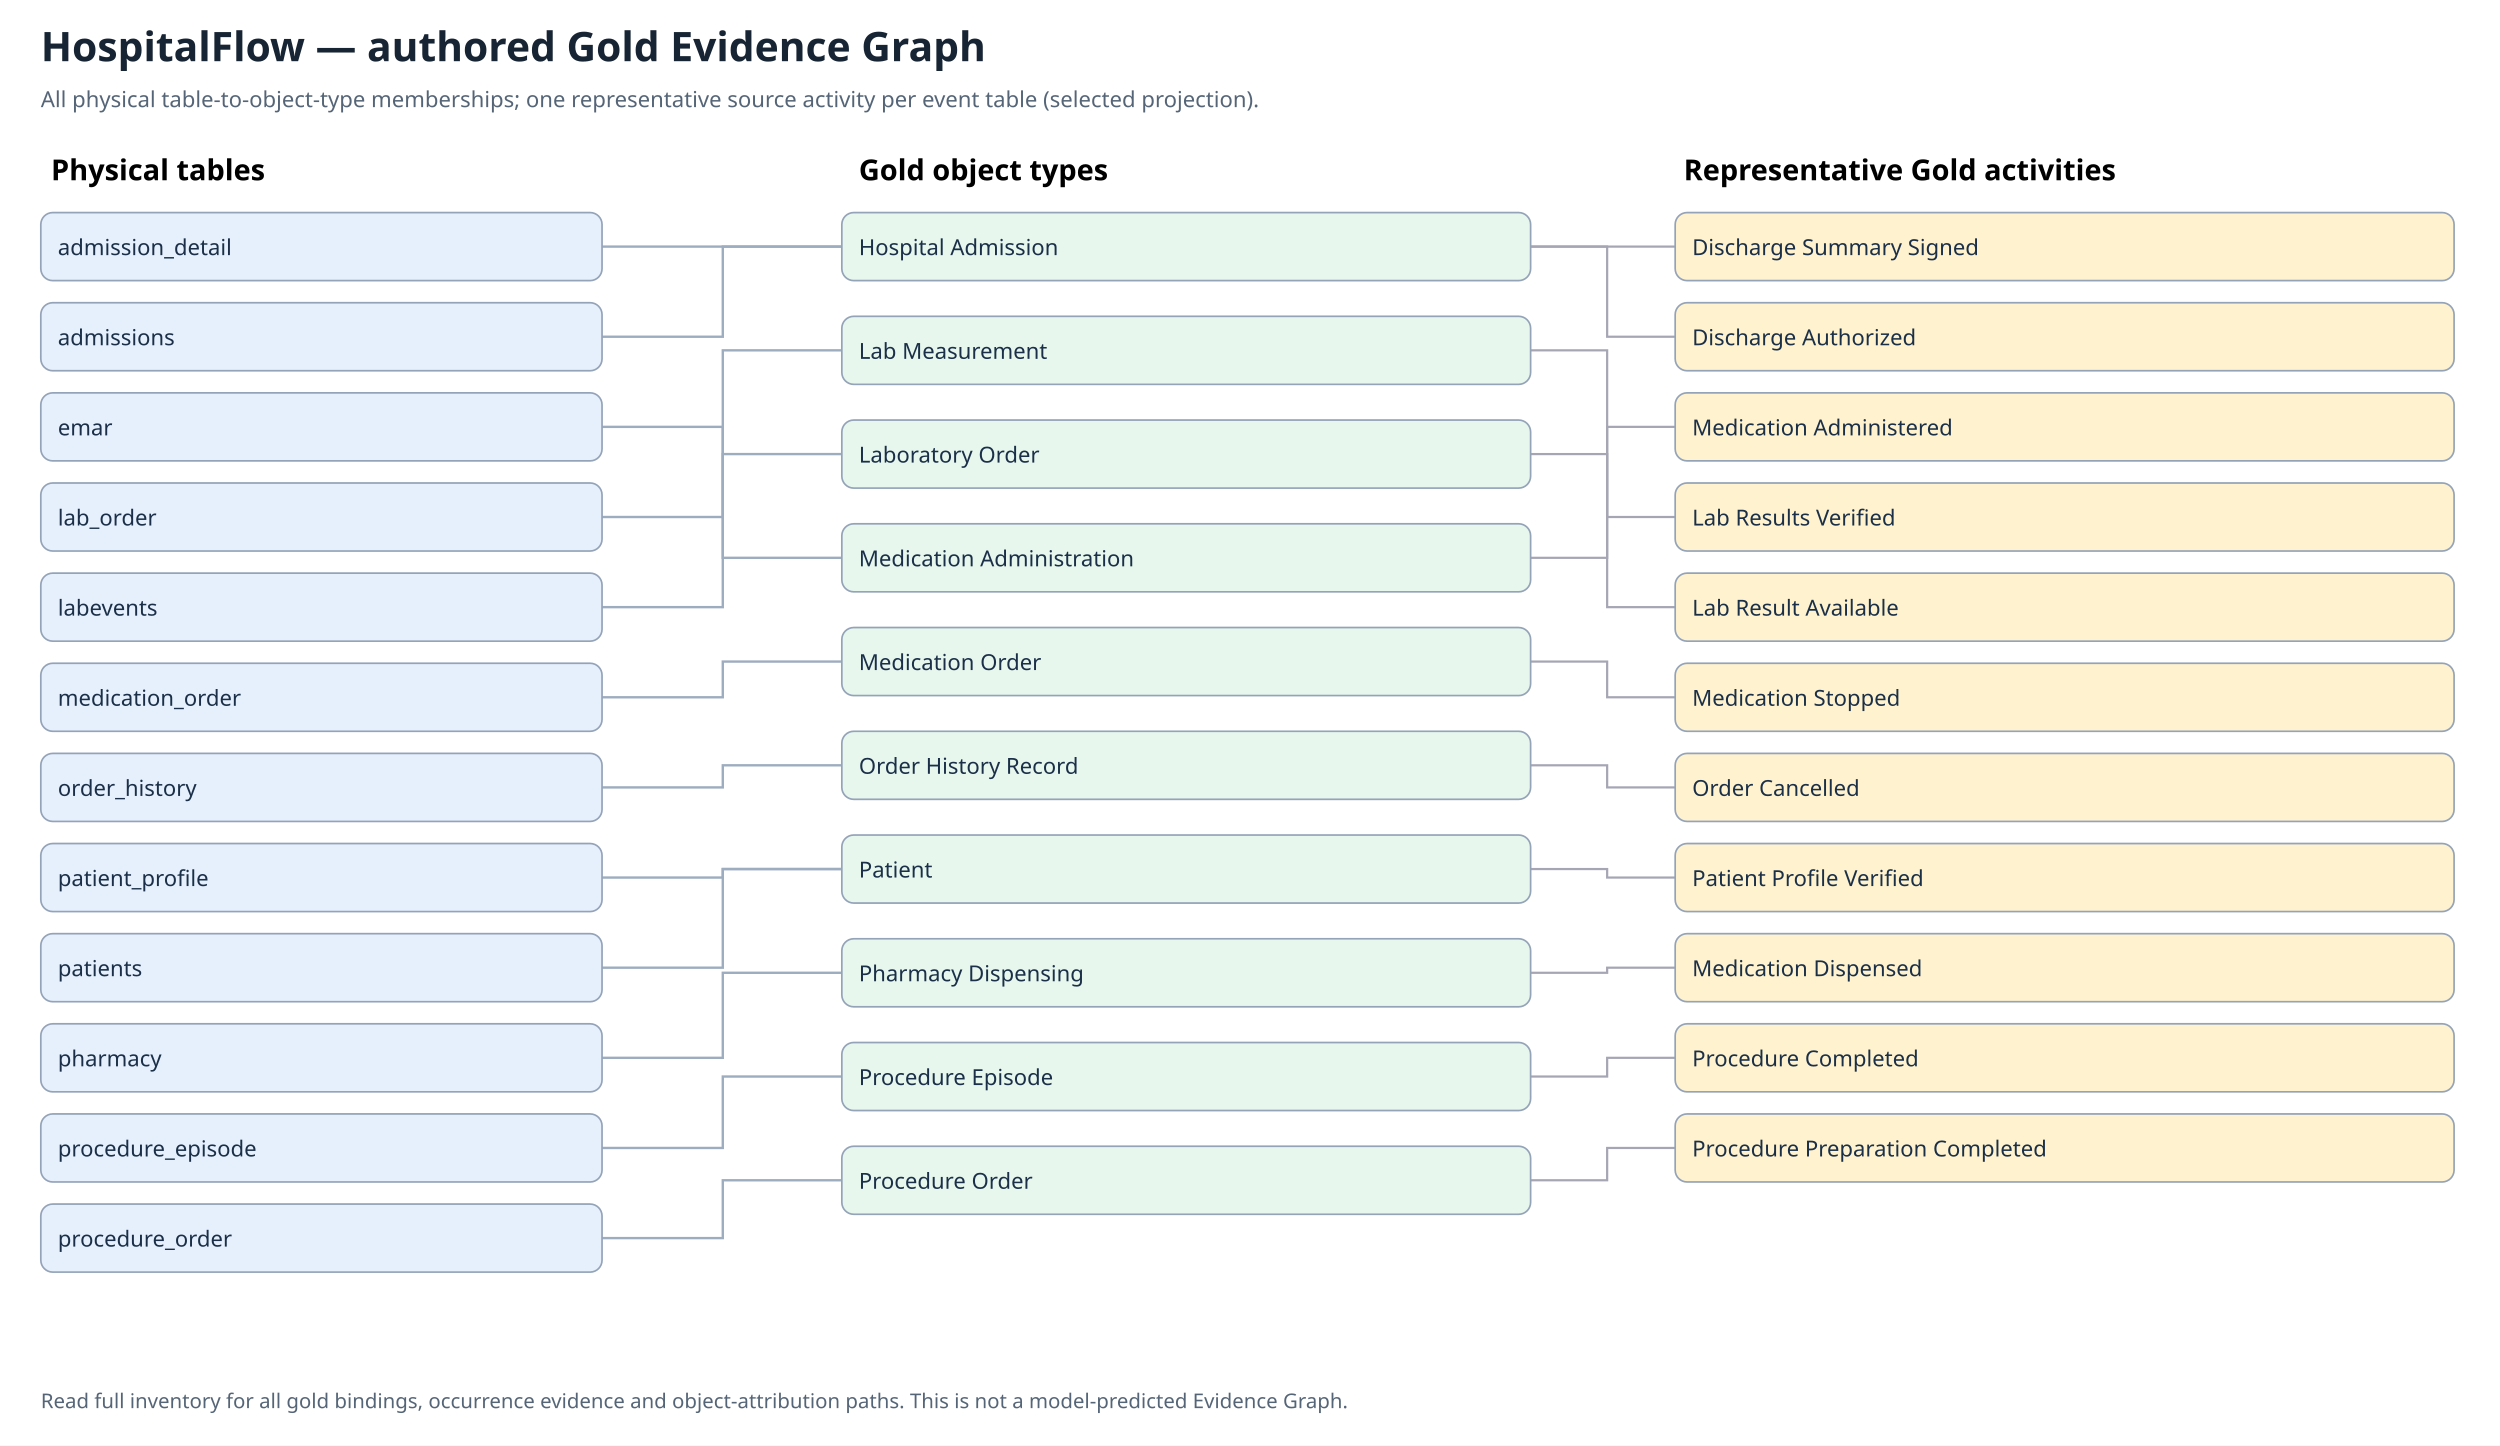
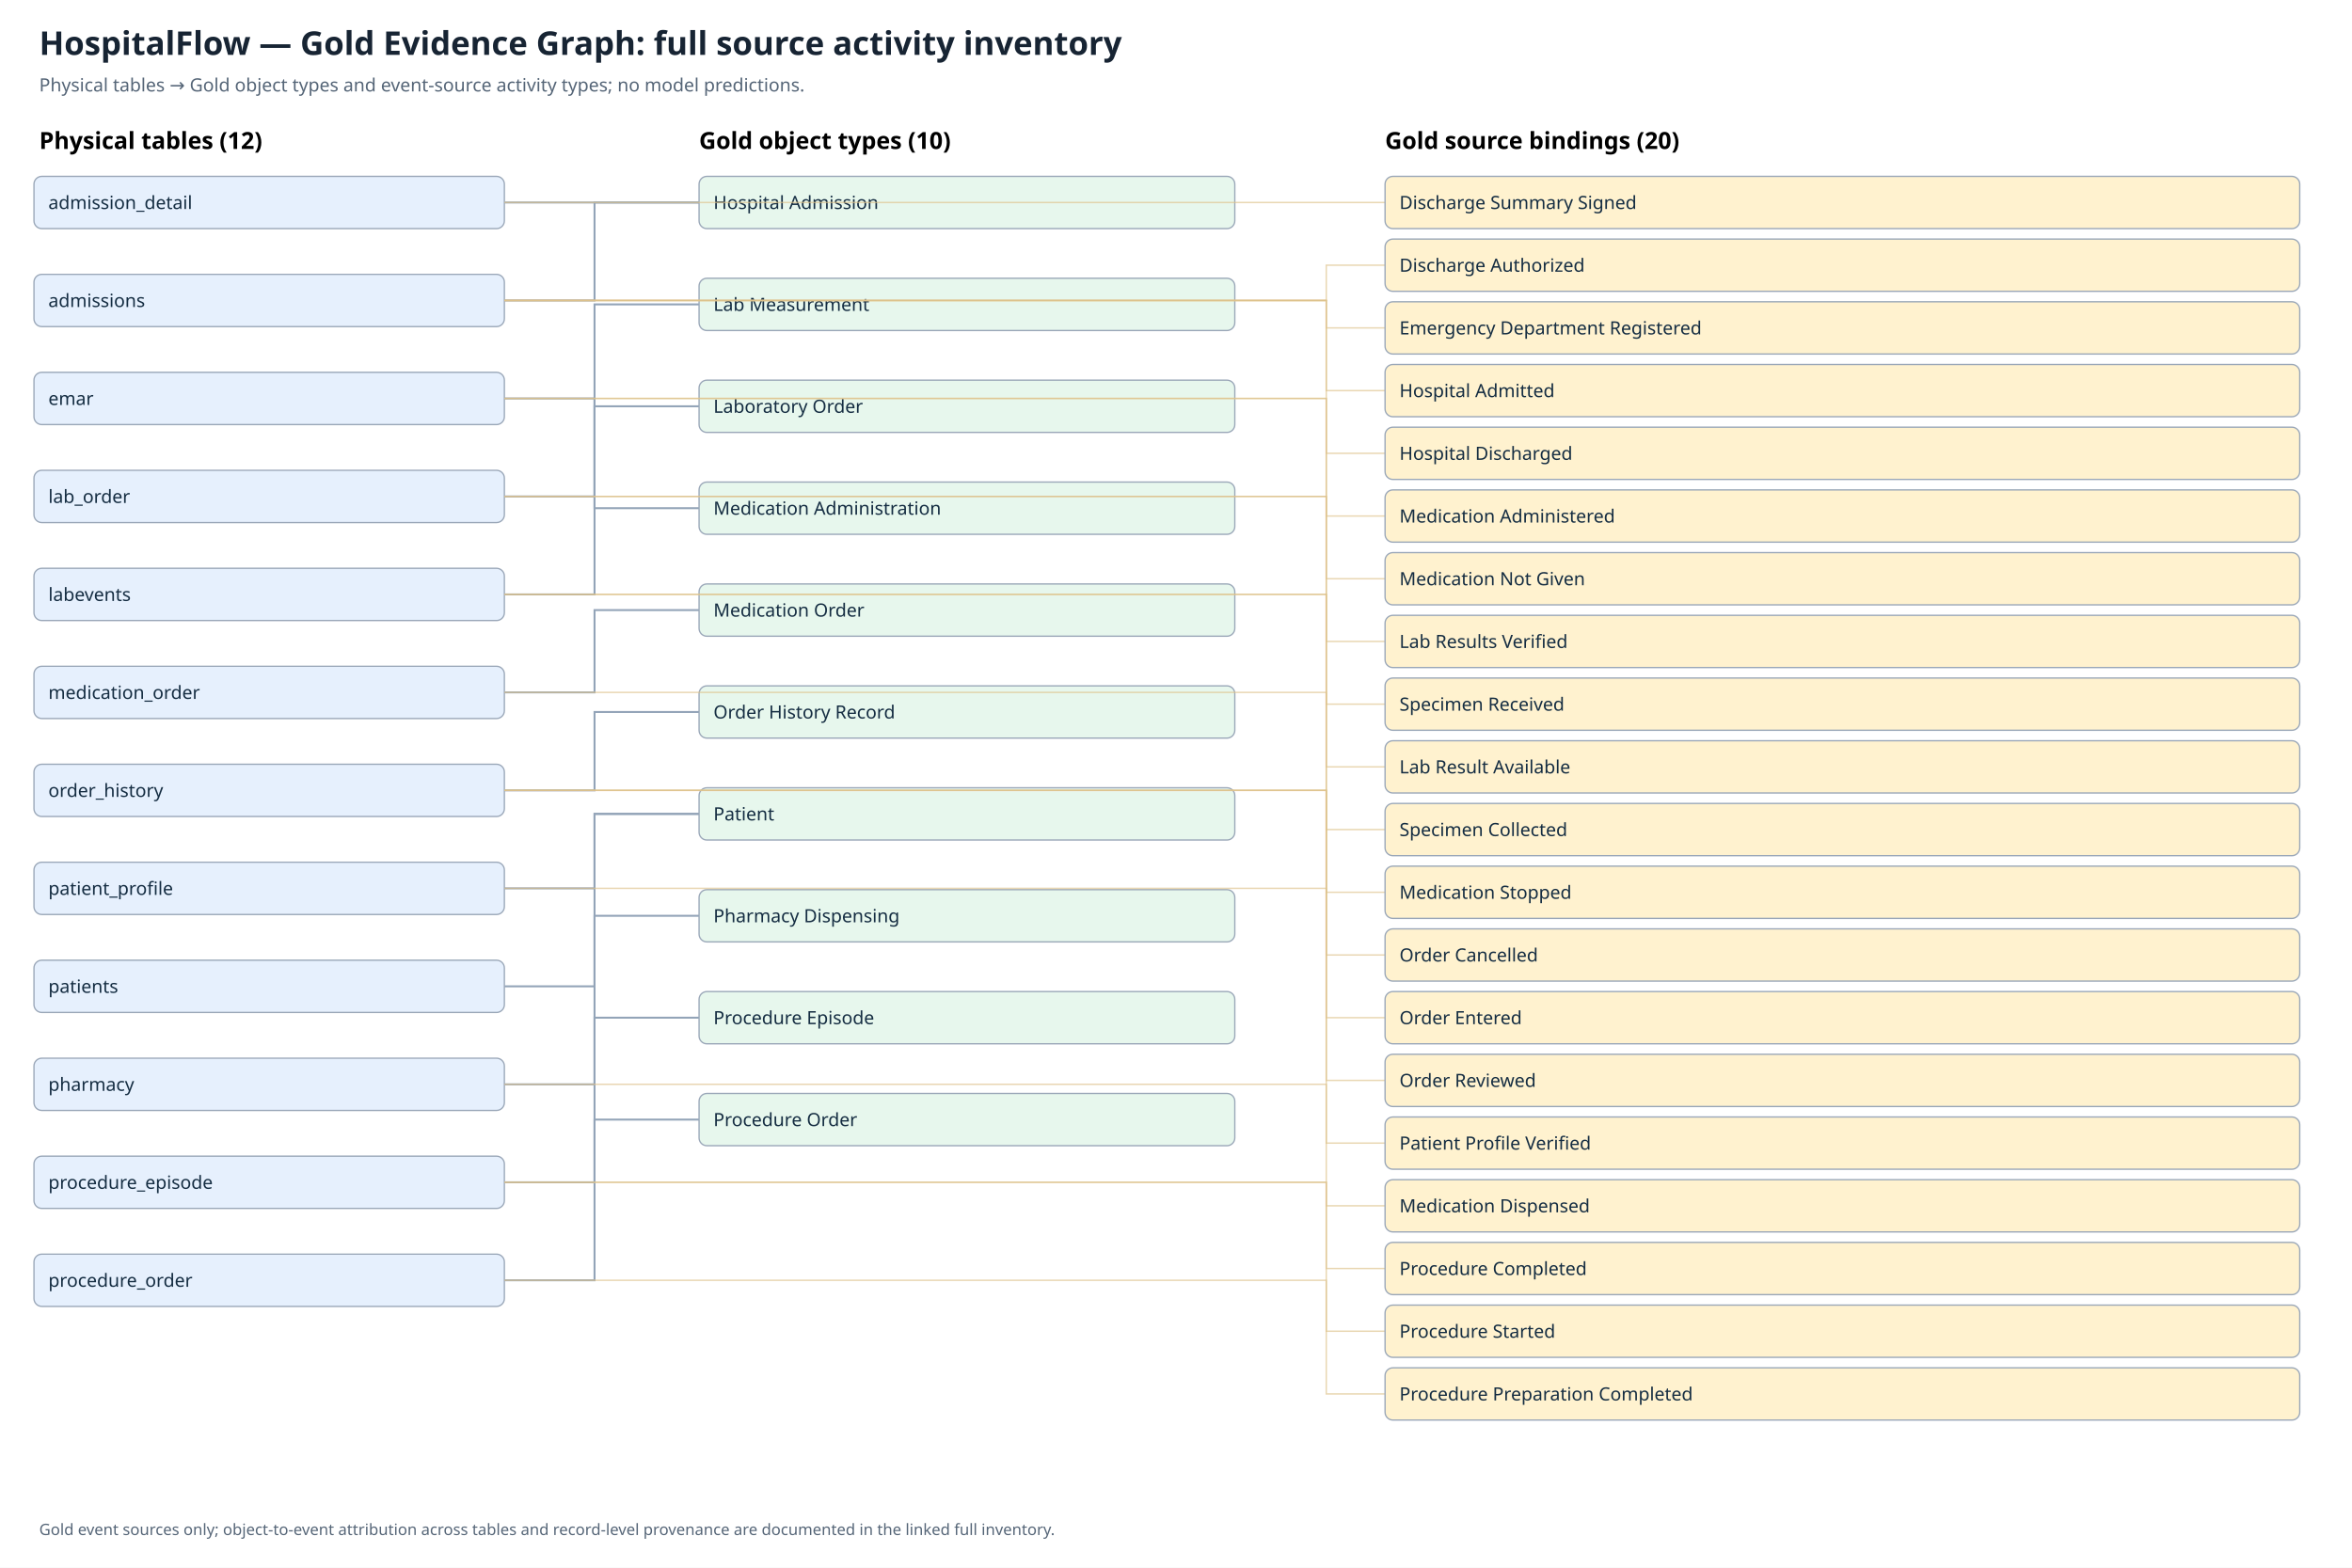
- <svg xmlns="http://www.w3.org/2000/svg" viewBox="0 0 1470 850" width="1470" height="850">
-   <rect width="100%" height="100%" fill="white" />
-   <text x="24" y="36" font-size="24" font-family="sans-serif" font-weight="700" fill="#172433">HospitalFlow — authored Gold Evidence Graph</text>
-   <text x="24" y="63" font-size="13" font-family="sans-serif" fill="#556577">All physical table-to-object-type memberships; one representative source activity per event table (selected projection).</text>
-   <text x="30" y="106" font-size="17" font-family="sans-serif" font-weight="700">Physical tables</text>
-   <text x="505" y="106" font-size="17" font-family="sans-serif" font-weight="700">Gold object types</text>
-   <text x="990" y="106" font-size="17" font-family="sans-serif" font-weight="700">Representative Gold activities</text>
-   <path d="M354 145 H425 V145 H495" stroke="#9DACBF" stroke-width="1.4" fill="none" />
-   <path d="M354 198 H425 V145 H495" stroke="#9DACBF" stroke-width="1.4" fill="none" />
-   <path d="M354 251 H425 V328 H495" stroke="#9DACBF" stroke-width="1.4" fill="none" />
-   <path d="M354 304 H425 V267 H495" stroke="#9DACBF" stroke-width="1.4" fill="none" />
-   <path d="M354 357 H425 V206 H495" stroke="#9DACBF" stroke-width="1.4" fill="none" />
-   <path d="M354 410 H425 V389 H495" stroke="#9DACBF" stroke-width="1.4" fill="none" />
-   <path d="M354 463 H425 V450 H495" stroke="#9DACBF" stroke-width="1.4" fill="none" />
-   <path d="M354 516 H425 V511 H495" stroke="#9DACBF" stroke-width="1.4" fill="none" />
-   <path d="M354 569 H425 V511 H495" stroke="#9DACBF" stroke-width="1.4" fill="none" />
-   <path d="M354 622 H425 V572 H495" stroke="#9DACBF" stroke-width="1.4" fill="none" />
-   <path d="M354 675 H425 V633 H495" stroke="#9DACBF" stroke-width="1.4" fill="none" />
-   <path d="M354 728 H425 V694 H495" stroke="#9DACBF" stroke-width="1.4" fill="none" />
-   <path d="M900 145 H945 V145 H985" stroke="#A5A5B4" stroke-width="1.3" fill="none" />
-   <path d="M900 145 H945 V198 H985" stroke="#A5A5B4" stroke-width="1.3" fill="none" />
-   <path d="M900 328 H945 V251 H985" stroke="#A5A5B4" stroke-width="1.3" fill="none" />
-   <path d="M900 267 H945 V304 H985" stroke="#A5A5B4" stroke-width="1.3" fill="none" />
-   <path d="M900 206 H945 V357 H985" stroke="#A5A5B4" stroke-width="1.3" fill="none" />
-   <path d="M900 389 H945 V410 H985" stroke="#A5A5B4" stroke-width="1.3" fill="none" />
-   <path d="M900 450 H945 V463 H985" stroke="#A5A5B4" stroke-width="1.3" fill="none" />
-   <path d="M900 511 H945 V516 H985" stroke="#A5A5B4" stroke-width="1.3" fill="none" />
-   <path d="M900 572 H945 V569 H985" stroke="#A5A5B4" stroke-width="1.3" fill="none" />
-   <path d="M900 633 H945 V622 H985" stroke="#A5A5B4" stroke-width="1.3" fill="none" />
-   <path d="M900 694 H945 V675 H985" stroke="#A5A5B4" stroke-width="1.3" fill="none" />
+ <svg xmlns="http://www.w3.org/2000/svg" viewBox="0 0 1800 1200" width="1800" height="1200">
+   <rect width="100%" height="100%" fill="#fff" />
+   <text x="30" y="42" font-size="25" font-family="sans-serif" font-weight="700" fill="#172433">HospitalFlow — Gold Evidence Graph: full source activity inventory</text>
+   <text x="30" y="70" font-size="14" font-family="sans-serif" fill="#556577">Physical tables → Gold object types and event-source activity types; no model predictions.</text>
+   <text x="30" y="114" font-size="18" font-weight="700" font-family="sans-serif">Physical tables (12)</text>
+   <text x="535" y="114" font-size="18" font-weight="700" font-family="sans-serif">Gold object types (10)</text>
+   <text x="1060" y="114" font-size="18" font-weight="700" font-family="sans-serif">Gold source bindings (20)</text>
+   <path d="M386 155 H455 V155 H535" fill="none" stroke="#93A4B8" stroke-width="1.5" />
  <a href="tables/admission_detail.md" target="_parent">
-     <rect x="24" y="125" width="330" height="40" rx="7" fill="#E6F0FD" stroke="#94A3B8" />
-     <text x="34" y="150" font-family="sans-serif" font-size="13" fill="#1B3048">admission_detail</text>
+     <rect x="26" y="135" width="360" height="40" rx="6" stroke="#9AA7B8" fill="#E6F0FD" />
+     <text x="37" y="160" font-family="sans-serif" font-size="14" fill="#152D42">admission_detail</text>
  </a>
+   <path d="M386 230 H455 V155 H535" fill="none" stroke="#93A4B8" stroke-width="1.5" />
  <a href="tables/admissions.md" target="_parent">
-     <rect x="24" y="178" width="330" height="40" rx="7" fill="#E6F0FD" stroke="#94A3B8" />
-     <text x="34" y="203" font-family="sans-serif" font-size="13" fill="#1B3048">admissions</text>
+     <rect x="26" y="210" width="360" height="40" rx="6" stroke="#9AA7B8" fill="#E6F0FD" />
+     <text x="37" y="235" font-family="sans-serif" font-size="14" fill="#152D42">admissions</text>
  </a>
+   <path d="M386 305 H455 V389 H535" fill="none" stroke="#93A4B8" stroke-width="1.5" />
  <a href="tables/emar.md" target="_parent">
-     <rect x="24" y="231" width="330" height="40" rx="7" fill="#E6F0FD" stroke="#94A3B8" />
-     <text x="34" y="256" font-family="sans-serif" font-size="13" fill="#1B3048">emar</text>
+     <rect x="26" y="285" width="360" height="40" rx="6" stroke="#9AA7B8" fill="#E6F0FD" />
+     <text x="37" y="310" font-family="sans-serif" font-size="14" fill="#152D42">emar</text>
  </a>
+   <path d="M386 380 H455 V311 H535" fill="none" stroke="#93A4B8" stroke-width="1.5" />
  <a href="tables/lab_order.md" target="_parent">
-     <rect x="24" y="284" width="330" height="40" rx="7" fill="#E6F0FD" stroke="#94A3B8" />
-     <text x="34" y="309" font-family="sans-serif" font-size="13" fill="#1B3048">lab_order</text>
+     <rect x="26" y="360" width="360" height="40" rx="6" stroke="#9AA7B8" fill="#E6F0FD" />
+     <text x="37" y="385" font-family="sans-serif" font-size="14" fill="#152D42">lab_order</text>
  </a>
+   <path d="M386 455 H455 V233 H535" fill="none" stroke="#93A4B8" stroke-width="1.5" />
  <a href="tables/labevents.md" target="_parent">
-     <rect x="24" y="337" width="330" height="40" rx="7" fill="#E6F0FD" stroke="#94A3B8" />
-     <text x="34" y="362" font-family="sans-serif" font-size="13" fill="#1B3048">labevents</text>
+     <rect x="26" y="435" width="360" height="40" rx="6" stroke="#9AA7B8" fill="#E6F0FD" />
+     <text x="37" y="460" font-family="sans-serif" font-size="14" fill="#152D42">labevents</text>
  </a>
+   <path d="M386 530 H455 V467 H535" fill="none" stroke="#93A4B8" stroke-width="1.5" />
  <a href="tables/medication_order.md" target="_parent">
-     <rect x="24" y="390" width="330" height="40" rx="7" fill="#E6F0FD" stroke="#94A3B8" />
-     <text x="34" y="415" font-family="sans-serif" font-size="13" fill="#1B3048">medication_order</text>
+     <rect x="26" y="510" width="360" height="40" rx="6" stroke="#9AA7B8" fill="#E6F0FD" />
+     <text x="37" y="535" font-family="sans-serif" font-size="14" fill="#152D42">medication_order</text>
  </a>
+   <path d="M386 605 H455 V545 H535" fill="none" stroke="#93A4B8" stroke-width="1.5" />
  <a href="tables/order_history.md" target="_parent">
-     <rect x="24" y="443" width="330" height="40" rx="7" fill="#E6F0FD" stroke="#94A3B8" />
-     <text x="34" y="468" font-family="sans-serif" font-size="13" fill="#1B3048">order_history</text>
+     <rect x="26" y="585" width="360" height="40" rx="6" stroke="#9AA7B8" fill="#E6F0FD" />
+     <text x="37" y="610" font-family="sans-serif" font-size="14" fill="#152D42">order_history</text>
  </a>
+   <path d="M386 680 H455 V623 H535" fill="none" stroke="#93A4B8" stroke-width="1.5" />
  <a href="tables/patient_profile.md" target="_parent">
-     <rect x="24" y="496" width="330" height="40" rx="7" fill="#E6F0FD" stroke="#94A3B8" />
-     <text x="34" y="521" font-family="sans-serif" font-size="13" fill="#1B3048">patient_profile</text>
+     <rect x="26" y="660" width="360" height="40" rx="6" stroke="#9AA7B8" fill="#E6F0FD" />
+     <text x="37" y="685" font-family="sans-serif" font-size="14" fill="#152D42">patient_profile</text>
  </a>
+   <path d="M386 755 H455 V623 H535" fill="none" stroke="#93A4B8" stroke-width="1.5" />
  <a href="tables/patients.md" target="_parent">
-     <rect x="24" y="549" width="330" height="40" rx="7" fill="#E6F0FD" stroke="#94A3B8" />
-     <text x="34" y="574" font-family="sans-serif" font-size="13" fill="#1B3048">patients</text>
+     <rect x="26" y="735" width="360" height="40" rx="6" stroke="#9AA7B8" fill="#E6F0FD" />
+     <text x="37" y="760" font-family="sans-serif" font-size="14" fill="#152D42">patients</text>
  </a>
+   <path d="M386 830 H455 V701 H535" fill="none" stroke="#93A4B8" stroke-width="1.5" />
  <a href="tables/pharmacy.md" target="_parent">
-     <rect x="24" y="602" width="330" height="40" rx="7" fill="#E6F0FD" stroke="#94A3B8" />
-     <text x="34" y="627" font-family="sans-serif" font-size="13" fill="#1B3048">pharmacy</text>
+     <rect x="26" y="810" width="360" height="40" rx="6" stroke="#9AA7B8" fill="#E6F0FD" />
+     <text x="37" y="835" font-family="sans-serif" font-size="14" fill="#152D42">pharmacy</text>
  </a>
+   <path d="M386 905 H455 V779 H535" fill="none" stroke="#93A4B8" stroke-width="1.5" />
  <a href="tables/procedure_episode.md" target="_parent">
-     <rect x="24" y="655" width="330" height="40" rx="7" fill="#E6F0FD" stroke="#94A3B8" />
-     <text x="34" y="680" font-family="sans-serif" font-size="13" fill="#1B3048">procedure_episode</text>
+     <rect x="26" y="885" width="360" height="40" rx="6" stroke="#9AA7B8" fill="#E6F0FD" />
+     <text x="37" y="910" font-family="sans-serif" font-size="14" fill="#152D42">procedure_episode</text>
  </a>
+   <path d="M386 980 H455 V857 H535" fill="none" stroke="#93A4B8" stroke-width="1.5" />
  <a href="tables/procedure_order.md" target="_parent">
-     <rect x="24" y="708" width="330" height="40" rx="7" fill="#E6F0FD" stroke="#94A3B8" />
-     <text x="34" y="733" font-family="sans-serif" font-size="13" fill="#1B3048">procedure_order</text>
+     <rect x="26" y="960" width="360" height="40" rx="6" stroke="#9AA7B8" fill="#E6F0FD" />
+     <text x="37" y="985" font-family="sans-serif" font-size="14" fill="#152D42">procedure_order</text>
  </a>
-   <rect x="495" y="125" width="405" height="40" rx="7" fill="#E7F7ED" stroke="#94A3B8" />
-   <text x="505" y="150" font-family="sans-serif" font-size="13" fill="#1B3048">Hospital Admission</text>
-   <rect x="495" y="186" width="405" height="40" rx="7" fill="#E7F7ED" stroke="#94A3B8" />
-   <text x="505" y="211" font-family="sans-serif" font-size="13" fill="#1B3048">Lab Measurement</text>
-   <rect x="495" y="247" width="405" height="40" rx="7" fill="#E7F7ED" stroke="#94A3B8" />
-   <text x="505" y="272" font-family="sans-serif" font-size="13" fill="#1B3048">Laboratory Order</text>
-   <rect x="495" y="308" width="405" height="40" rx="7" fill="#E7F7ED" stroke="#94A3B8" />
-   <text x="505" y="333" font-family="sans-serif" font-size="13" fill="#1B3048">Medication Administration</text>
-   <rect x="495" y="369" width="405" height="40" rx="7" fill="#E7F7ED" stroke="#94A3B8" />
-   <text x="505" y="394" font-family="sans-serif" font-size="13" fill="#1B3048">Medication Order</text>
-   <rect x="495" y="430" width="405" height="40" rx="7" fill="#E7F7ED" stroke="#94A3B8" />
-   <text x="505" y="455" font-family="sans-serif" font-size="13" fill="#1B3048">Order History Record</text>
-   <rect x="495" y="491" width="405" height="40" rx="7" fill="#E7F7ED" stroke="#94A3B8" />
-   <text x="505" y="516" font-family="sans-serif" font-size="13" fill="#1B3048">Patient</text>
-   <rect x="495" y="552" width="405" height="40" rx="7" fill="#E7F7ED" stroke="#94A3B8" />
-   <text x="505" y="577" font-family="sans-serif" font-size="13" fill="#1B3048">Pharmacy Dispensing</text>
-   <rect x="495" y="613" width="405" height="40" rx="7" fill="#E7F7ED" stroke="#94A3B8" />
-   <text x="505" y="638" font-family="sans-serif" font-size="13" fill="#1B3048">Procedure Episode</text>
-   <rect x="495" y="674" width="405" height="40" rx="7" fill="#E7F7ED" stroke="#94A3B8" />
-   <text x="505" y="699" font-family="sans-serif" font-size="13" fill="#1B3048">Procedure Order</text>
-   <rect x="985" y="125" width="458" height="40" rx="7" fill="#FFF2CF" stroke="#94A3B8" />
-   <text x="995" y="150" font-family="sans-serif" font-size="13" fill="#1B3048">Discharge Summary Signed</text>
-   <rect x="985" y="178" width="458" height="40" rx="7" fill="#FFF2CF" stroke="#94A3B8" />
-   <text x="995" y="203" font-family="sans-serif" font-size="13" fill="#1B3048">Discharge Authorized</text>
-   <rect x="985" y="231" width="458" height="40" rx="7" fill="#FFF2CF" stroke="#94A3B8" />
-   <text x="995" y="256" font-family="sans-serif" font-size="13" fill="#1B3048">Medication Administered</text>
-   <rect x="985" y="284" width="458" height="40" rx="7" fill="#FFF2CF" stroke="#94A3B8" />
-   <text x="995" y="309" font-family="sans-serif" font-size="13" fill="#1B3048">Lab Results Verified</text>
-   <rect x="985" y="337" width="458" height="40" rx="7" fill="#FFF2CF" stroke="#94A3B8" />
-   <text x="995" y="362" font-family="sans-serif" font-size="13" fill="#1B3048">Lab Result Available</text>
-   <rect x="985" y="390" width="458" height="40" rx="7" fill="#FFF2CF" stroke="#94A3B8" />
-   <text x="995" y="415" font-family="sans-serif" font-size="13" fill="#1B3048">Medication Stopped</text>
-   <rect x="985" y="443" width="458" height="40" rx="7" fill="#FFF2CF" stroke="#94A3B8" />
-   <text x="995" y="468" font-family="sans-serif" font-size="13" fill="#1B3048">Order Cancelled</text>
-   <rect x="985" y="496" width="458" height="40" rx="7" fill="#FFF2CF" stroke="#94A3B8" />
-   <text x="995" y="521" font-family="sans-serif" font-size="13" fill="#1B3048">Patient Profile Verified</text>
-   <rect x="985" y="549" width="458" height="40" rx="7" fill="#FFF2CF" stroke="#94A3B8" />
-   <text x="995" y="574" font-family="sans-serif" font-size="13" fill="#1B3048">Medication Dispensed</text>
-   <rect x="985" y="602" width="458" height="40" rx="7" fill="#FFF2CF" stroke="#94A3B8" />
-   <text x="995" y="627" font-family="sans-serif" font-size="13" fill="#1B3048">Procedure Completed</text>
-   <rect x="985" y="655" width="458" height="40" rx="7" fill="#FFF2CF" stroke="#94A3B8" />
-   <text x="995" y="680" font-family="sans-serif" font-size="13" fill="#1B3048">Procedure Preparation Completed</text>
-   <text x="24" y="828" font-family="sans-serif" font-size="12" fill="#556577">Read full inventory for all gold bindings, occurrence evidence and object-attribution paths. This is not a model-predicted Evidence Graph.</text>
+   <rect x="535" y="135" width="410" height="40" rx="6" stroke="#9AA7B8" fill="#E7F7ED" />
+   <text x="546" y="160" font-family="sans-serif" font-size="14" fill="#152D42">Hospital Admission</text>
+   <rect x="535" y="213" width="410" height="40" rx="6" stroke="#9AA7B8" fill="#E7F7ED" />
+   <text x="546" y="238" font-family="sans-serif" font-size="14" fill="#152D42">Lab Measurement</text>
+   <rect x="535" y="291" width="410" height="40" rx="6" stroke="#9AA7B8" fill="#E7F7ED" />
+   <text x="546" y="316" font-family="sans-serif" font-size="14" fill="#152D42">Laboratory Order</text>
+   <rect x="535" y="369" width="410" height="40" rx="6" stroke="#9AA7B8" fill="#E7F7ED" />
+   <text x="546" y="394" font-family="sans-serif" font-size="14" fill="#152D42">Medication Administration</text>
+   <rect x="535" y="447" width="410" height="40" rx="6" stroke="#9AA7B8" fill="#E7F7ED" />
+   <text x="546" y="472" font-family="sans-serif" font-size="14" fill="#152D42">Medication Order</text>
+   <rect x="535" y="525" width="410" height="40" rx="6" stroke="#9AA7B8" fill="#E7F7ED" />
+   <text x="546" y="550" font-family="sans-serif" font-size="14" fill="#152D42">Order History Record</text>
+   <rect x="535" y="603" width="410" height="40" rx="6" stroke="#9AA7B8" fill="#E7F7ED" />
+   <text x="546" y="628" font-family="sans-serif" font-size="14" fill="#152D42">Patient</text>
+   <rect x="535" y="681" width="410" height="40" rx="6" stroke="#9AA7B8" fill="#E7F7ED" />
+   <text x="546" y="706" font-family="sans-serif" font-size="14" fill="#152D42">Pharmacy Dispensing</text>
+   <rect x="535" y="759" width="410" height="40" rx="6" stroke="#9AA7B8" fill="#E7F7ED" />
+   <text x="546" y="784" font-family="sans-serif" font-size="14" fill="#152D42">Procedure Episode</text>
+   <rect x="535" y="837" width="410" height="40" rx="6" stroke="#9AA7B8" fill="#E7F7ED" />
+   <text x="546" y="862" font-family="sans-serif" font-size="14" fill="#152D42">Procedure Order</text>
+   <path d="M386 155 H1015 V155 H1060" stroke="#DDC18B" stroke-width="1.1" fill="none" opacity=".65" />
+   <rect x="1060" y="135" width="700" height="40" rx="6" stroke="#9AA7B8" fill="#FFF2CF" />
+   <text x="1071" y="160" font-family="sans-serif" font-size="14" fill="#152D42">Discharge Summary Signed</text>
+   <path d="M386 230 H1015 V203 H1060" stroke="#DDC18B" stroke-width="1.1" fill="none" opacity=".65" />
+   <rect x="1060" y="183" width="700" height="40" rx="6" stroke="#9AA7B8" fill="#FFF2CF" />
+   <text x="1071" y="208" font-family="sans-serif" font-size="14" fill="#152D42">Discharge Authorized</text>
+   <path d="M386 230 H1015 V251 H1060" stroke="#DDC18B" stroke-width="1.1" fill="none" opacity=".65" />
+   <rect x="1060" y="231" width="700" height="40" rx="6" stroke="#9AA7B8" fill="#FFF2CF" />
+   <text x="1071" y="256" font-family="sans-serif" font-size="14" fill="#152D42">Emergency Department Registered</text>
+   <path d="M386 230 H1015 V299 H1060" stroke="#DDC18B" stroke-width="1.1" fill="none" opacity=".65" />
+   <rect x="1060" y="279" width="700" height="40" rx="6" stroke="#9AA7B8" fill="#FFF2CF" />
+   <text x="1071" y="304" font-family="sans-serif" font-size="14" fill="#152D42">Hospital Admitted</text>
+   <path d="M386 230 H1015 V347 H1060" stroke="#DDC18B" stroke-width="1.1" fill="none" opacity=".65" />
+   <rect x="1060" y="327" width="700" height="40" rx="6" stroke="#9AA7B8" fill="#FFF2CF" />
+   <text x="1071" y="352" font-family="sans-serif" font-size="14" fill="#152D42">Hospital Discharged</text>
+   <path d="M386 305 H1015 V395 H1060" stroke="#DDC18B" stroke-width="1.1" fill="none" opacity=".65" />
+   <rect x="1060" y="375" width="700" height="40" rx="6" stroke="#9AA7B8" fill="#FFF2CF" />
+   <text x="1071" y="400" font-family="sans-serif" font-size="14" fill="#152D42">Medication Administered</text>
+   <path d="M386 305 H1015 V443 H1060" stroke="#DDC18B" stroke-width="1.1" fill="none" opacity=".65" />
+   <rect x="1060" y="423" width="700" height="40" rx="6" stroke="#9AA7B8" fill="#FFF2CF" />
+   <text x="1071" y="448" font-family="sans-serif" font-size="14" fill="#152D42">Medication Not Given</text>
+   <path d="M386 380 H1015 V491 H1060" stroke="#DDC18B" stroke-width="1.1" fill="none" opacity=".65" />
+   <rect x="1060" y="471" width="700" height="40" rx="6" stroke="#9AA7B8" fill="#FFF2CF" />
+   <text x="1071" y="496" font-family="sans-serif" font-size="14" fill="#152D42">Lab Results Verified</text>
+   <path d="M386 380 H1015 V539 H1060" stroke="#DDC18B" stroke-width="1.1" fill="none" opacity=".65" />
+   <rect x="1060" y="519" width="700" height="40" rx="6" stroke="#9AA7B8" fill="#FFF2CF" />
+   <text x="1071" y="544" font-family="sans-serif" font-size="14" fill="#152D42">Specimen Received</text>
+   <path d="M386 455 H1015 V587 H1060" stroke="#DDC18B" stroke-width="1.1" fill="none" opacity=".65" />
+   <rect x="1060" y="567" width="700" height="40" rx="6" stroke="#9AA7B8" fill="#FFF2CF" />
+   <text x="1071" y="592" font-family="sans-serif" font-size="14" fill="#152D42">Lab Result Available</text>
+   <path d="M386 455 H1015 V635 H1060" stroke="#DDC18B" stroke-width="1.1" fill="none" opacity=".65" />
+   <rect x="1060" y="615" width="700" height="40" rx="6" stroke="#9AA7B8" fill="#FFF2CF" />
+   <text x="1071" y="640" font-family="sans-serif" font-size="14" fill="#152D42">Specimen Collected</text>
+   <path d="M386 530 H1015 V683 H1060" stroke="#DDC18B" stroke-width="1.1" fill="none" opacity=".65" />
+   <rect x="1060" y="663" width="700" height="40" rx="6" stroke="#9AA7B8" fill="#FFF2CF" />
+   <text x="1071" y="688" font-family="sans-serif" font-size="14" fill="#152D42">Medication Stopped</text>
+   <path d="M386 605 H1015 V731 H1060" stroke="#DDC18B" stroke-width="1.1" fill="none" opacity=".65" />
+   <rect x="1060" y="711" width="700" height="40" rx="6" stroke="#9AA7B8" fill="#FFF2CF" />
+   <text x="1071" y="736" font-family="sans-serif" font-size="14" fill="#152D42">Order Cancelled</text>
+   <path d="M386 605 H1015 V779 H1060" stroke="#DDC18B" stroke-width="1.1" fill="none" opacity=".65" />
+   <rect x="1060" y="759" width="700" height="40" rx="6" stroke="#9AA7B8" fill="#FFF2CF" />
+   <text x="1071" y="784" font-family="sans-serif" font-size="14" fill="#152D42">Order Entered</text>
+   <path d="M386 605 H1015 V827 H1060" stroke="#DDC18B" stroke-width="1.1" fill="none" opacity=".65" />
+   <rect x="1060" y="807" width="700" height="40" rx="6" stroke="#9AA7B8" fill="#FFF2CF" />
+   <text x="1071" y="832" font-family="sans-serif" font-size="14" fill="#152D42">Order Reviewed</text>
+   <path d="M386 680 H1015 V875 H1060" stroke="#DDC18B" stroke-width="1.1" fill="none" opacity=".65" />
+   <rect x="1060" y="855" width="700" height="40" rx="6" stroke="#9AA7B8" fill="#FFF2CF" />
+   <text x="1071" y="880" font-family="sans-serif" font-size="14" fill="#152D42">Patient Profile Verified</text>
+   <path d="M386 830 H1015 V923 H1060" stroke="#DDC18B" stroke-width="1.1" fill="none" opacity=".65" />
+   <rect x="1060" y="903" width="700" height="40" rx="6" stroke="#9AA7B8" fill="#FFF2CF" />
+   <text x="1071" y="928" font-family="sans-serif" font-size="14" fill="#152D42">Medication Dispensed</text>
+   <path d="M386 905 H1015 V971 H1060" stroke="#DDC18B" stroke-width="1.1" fill="none" opacity=".65" />
+   <rect x="1060" y="951" width="700" height="40" rx="6" stroke="#9AA7B8" fill="#FFF2CF" />
+   <text x="1071" y="976" font-family="sans-serif" font-size="14" fill="#152D42">Procedure Completed</text>
+   <path d="M386 905 H1015 V1019 H1060" stroke="#DDC18B" stroke-width="1.1" fill="none" opacity=".65" />
+   <rect x="1060" y="999" width="700" height="40" rx="6" stroke="#9AA7B8" fill="#FFF2CF" />
+   <text x="1071" y="1024" font-family="sans-serif" font-size="14" fill="#152D42">Procedure Started</text>
+   <path d="M386 980 H1015 V1067 H1060" stroke="#DDC18B" stroke-width="1.1" fill="none" opacity=".65" />
+   <rect x="1060" y="1047" width="700" height="40" rx="6" stroke="#9AA7B8" fill="#FFF2CF" />
+   <text x="1071" y="1072" font-family="sans-serif" font-size="14" fill="#152D42">Procedure Preparation Completed</text>
+   <text x="30" y="1175" font-family="sans-serif" font-size="12" fill="#556577">Gold event sources only; object-to-event attribution across tables and record-level provenance are documented in the linked full inventory.</text>
</svg>
